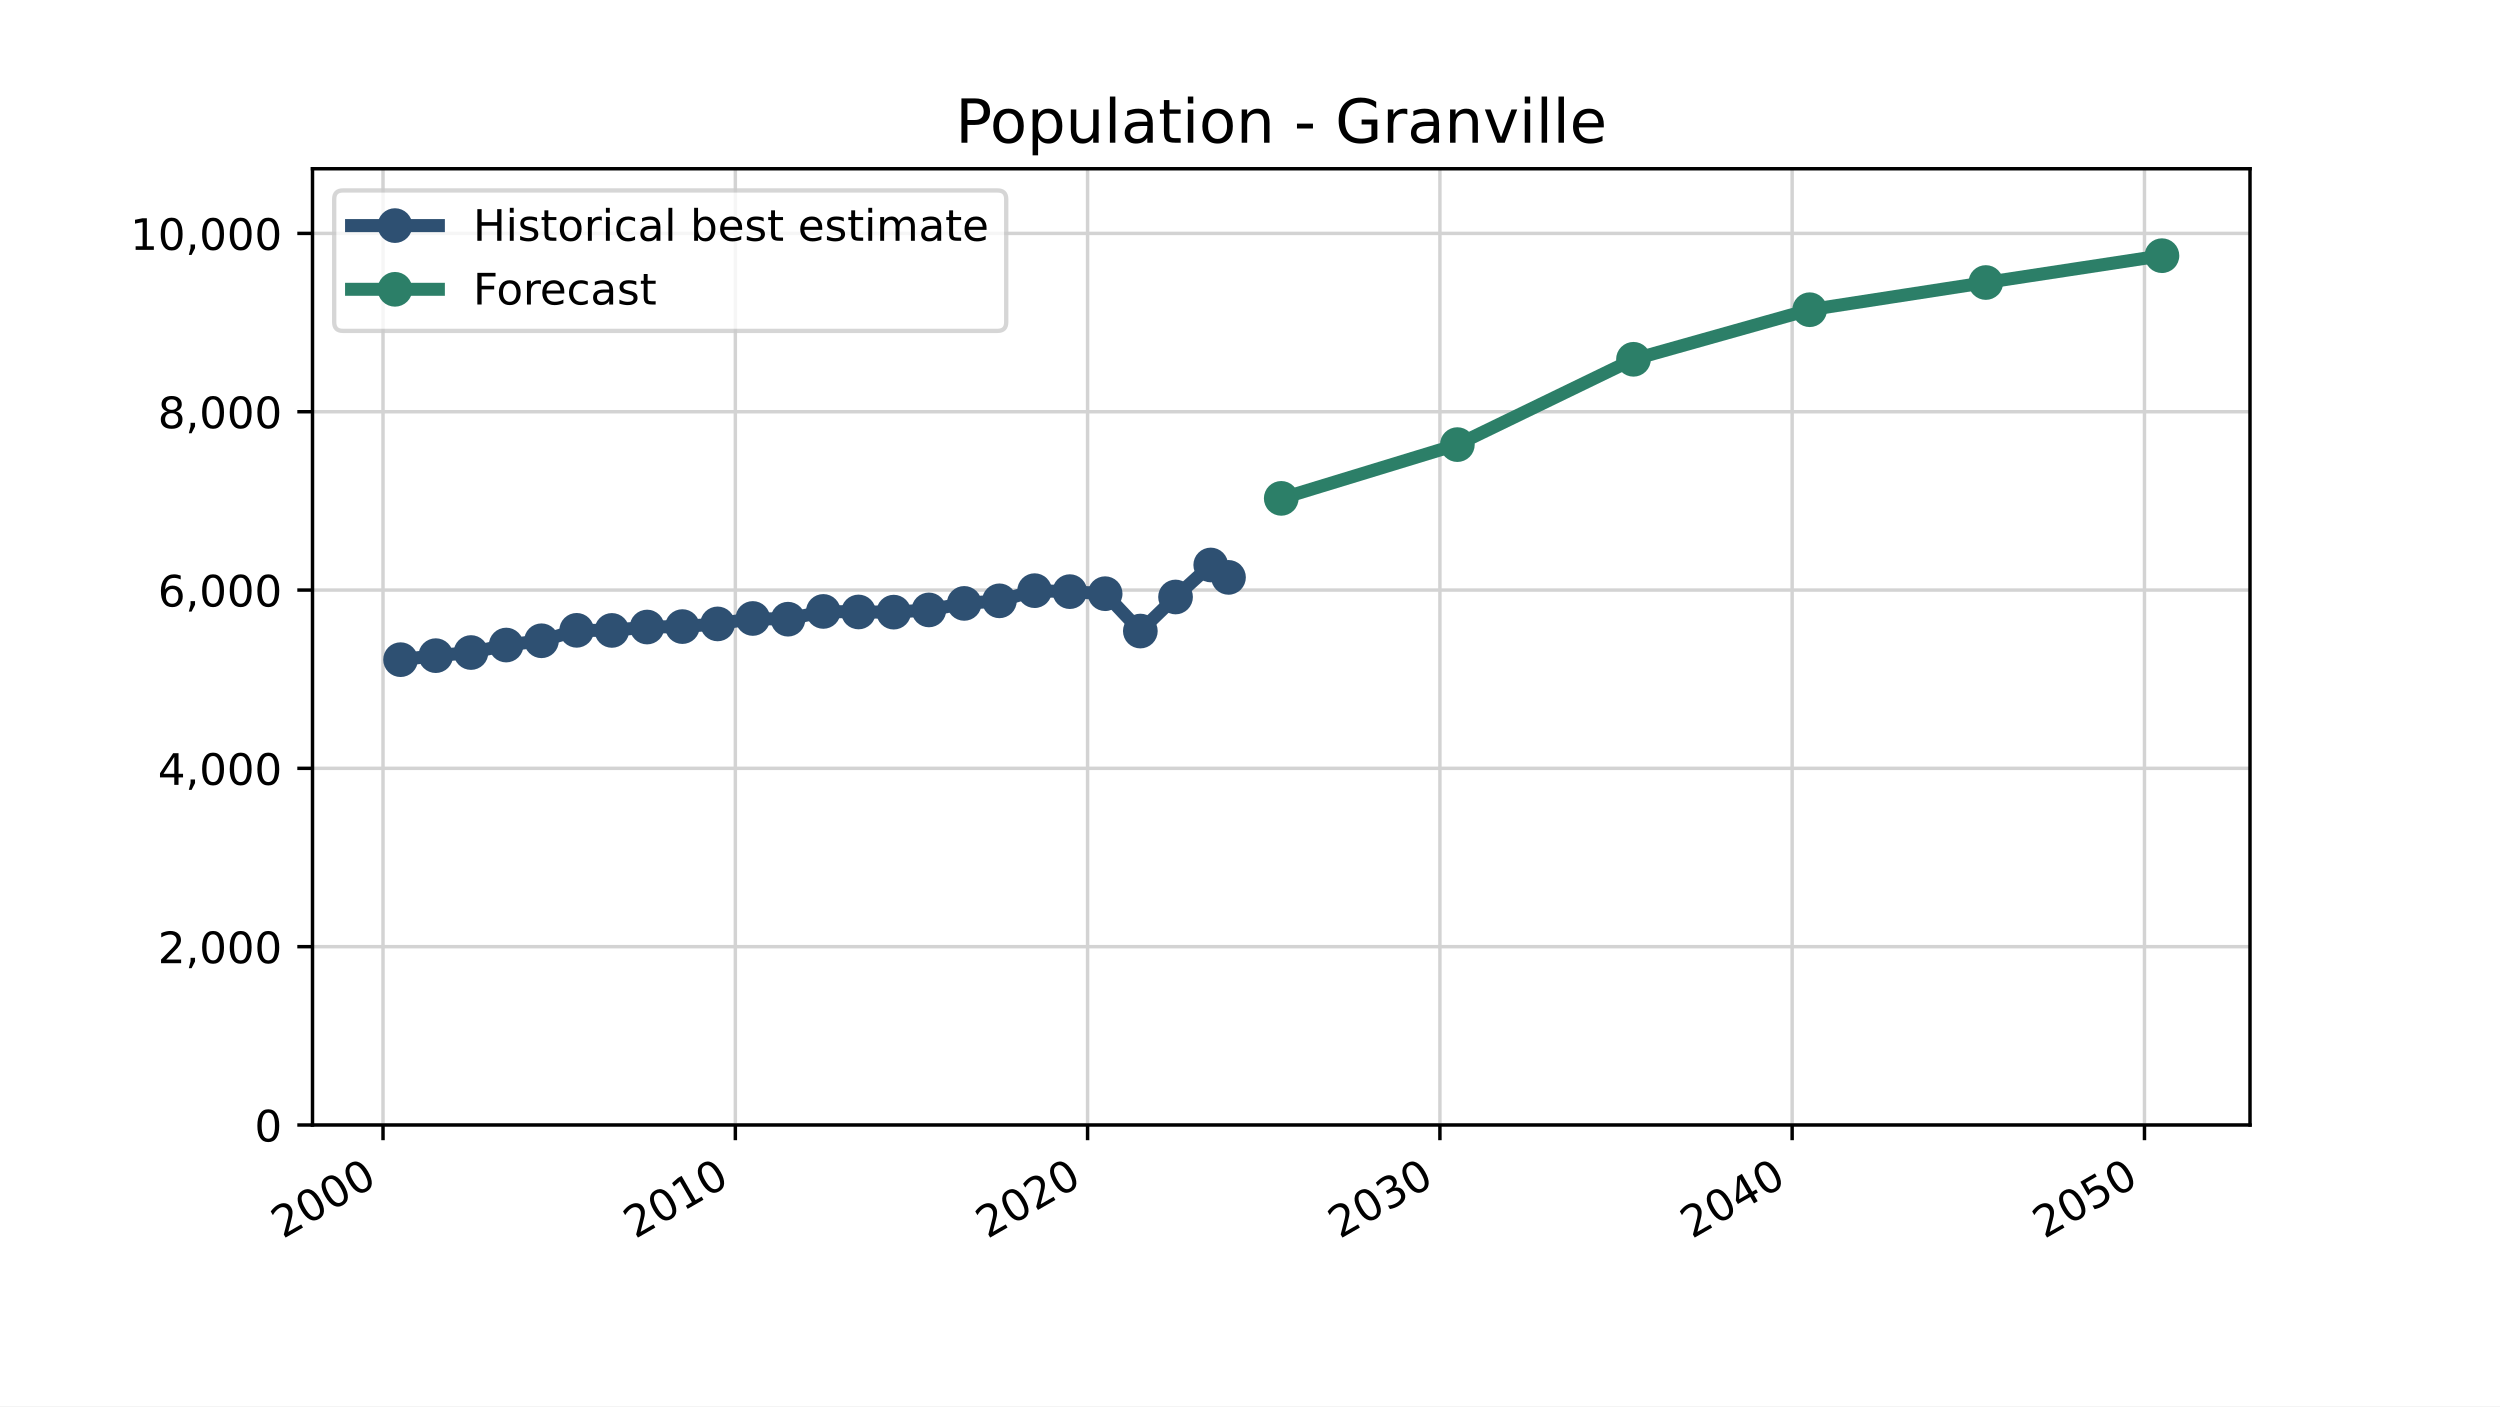
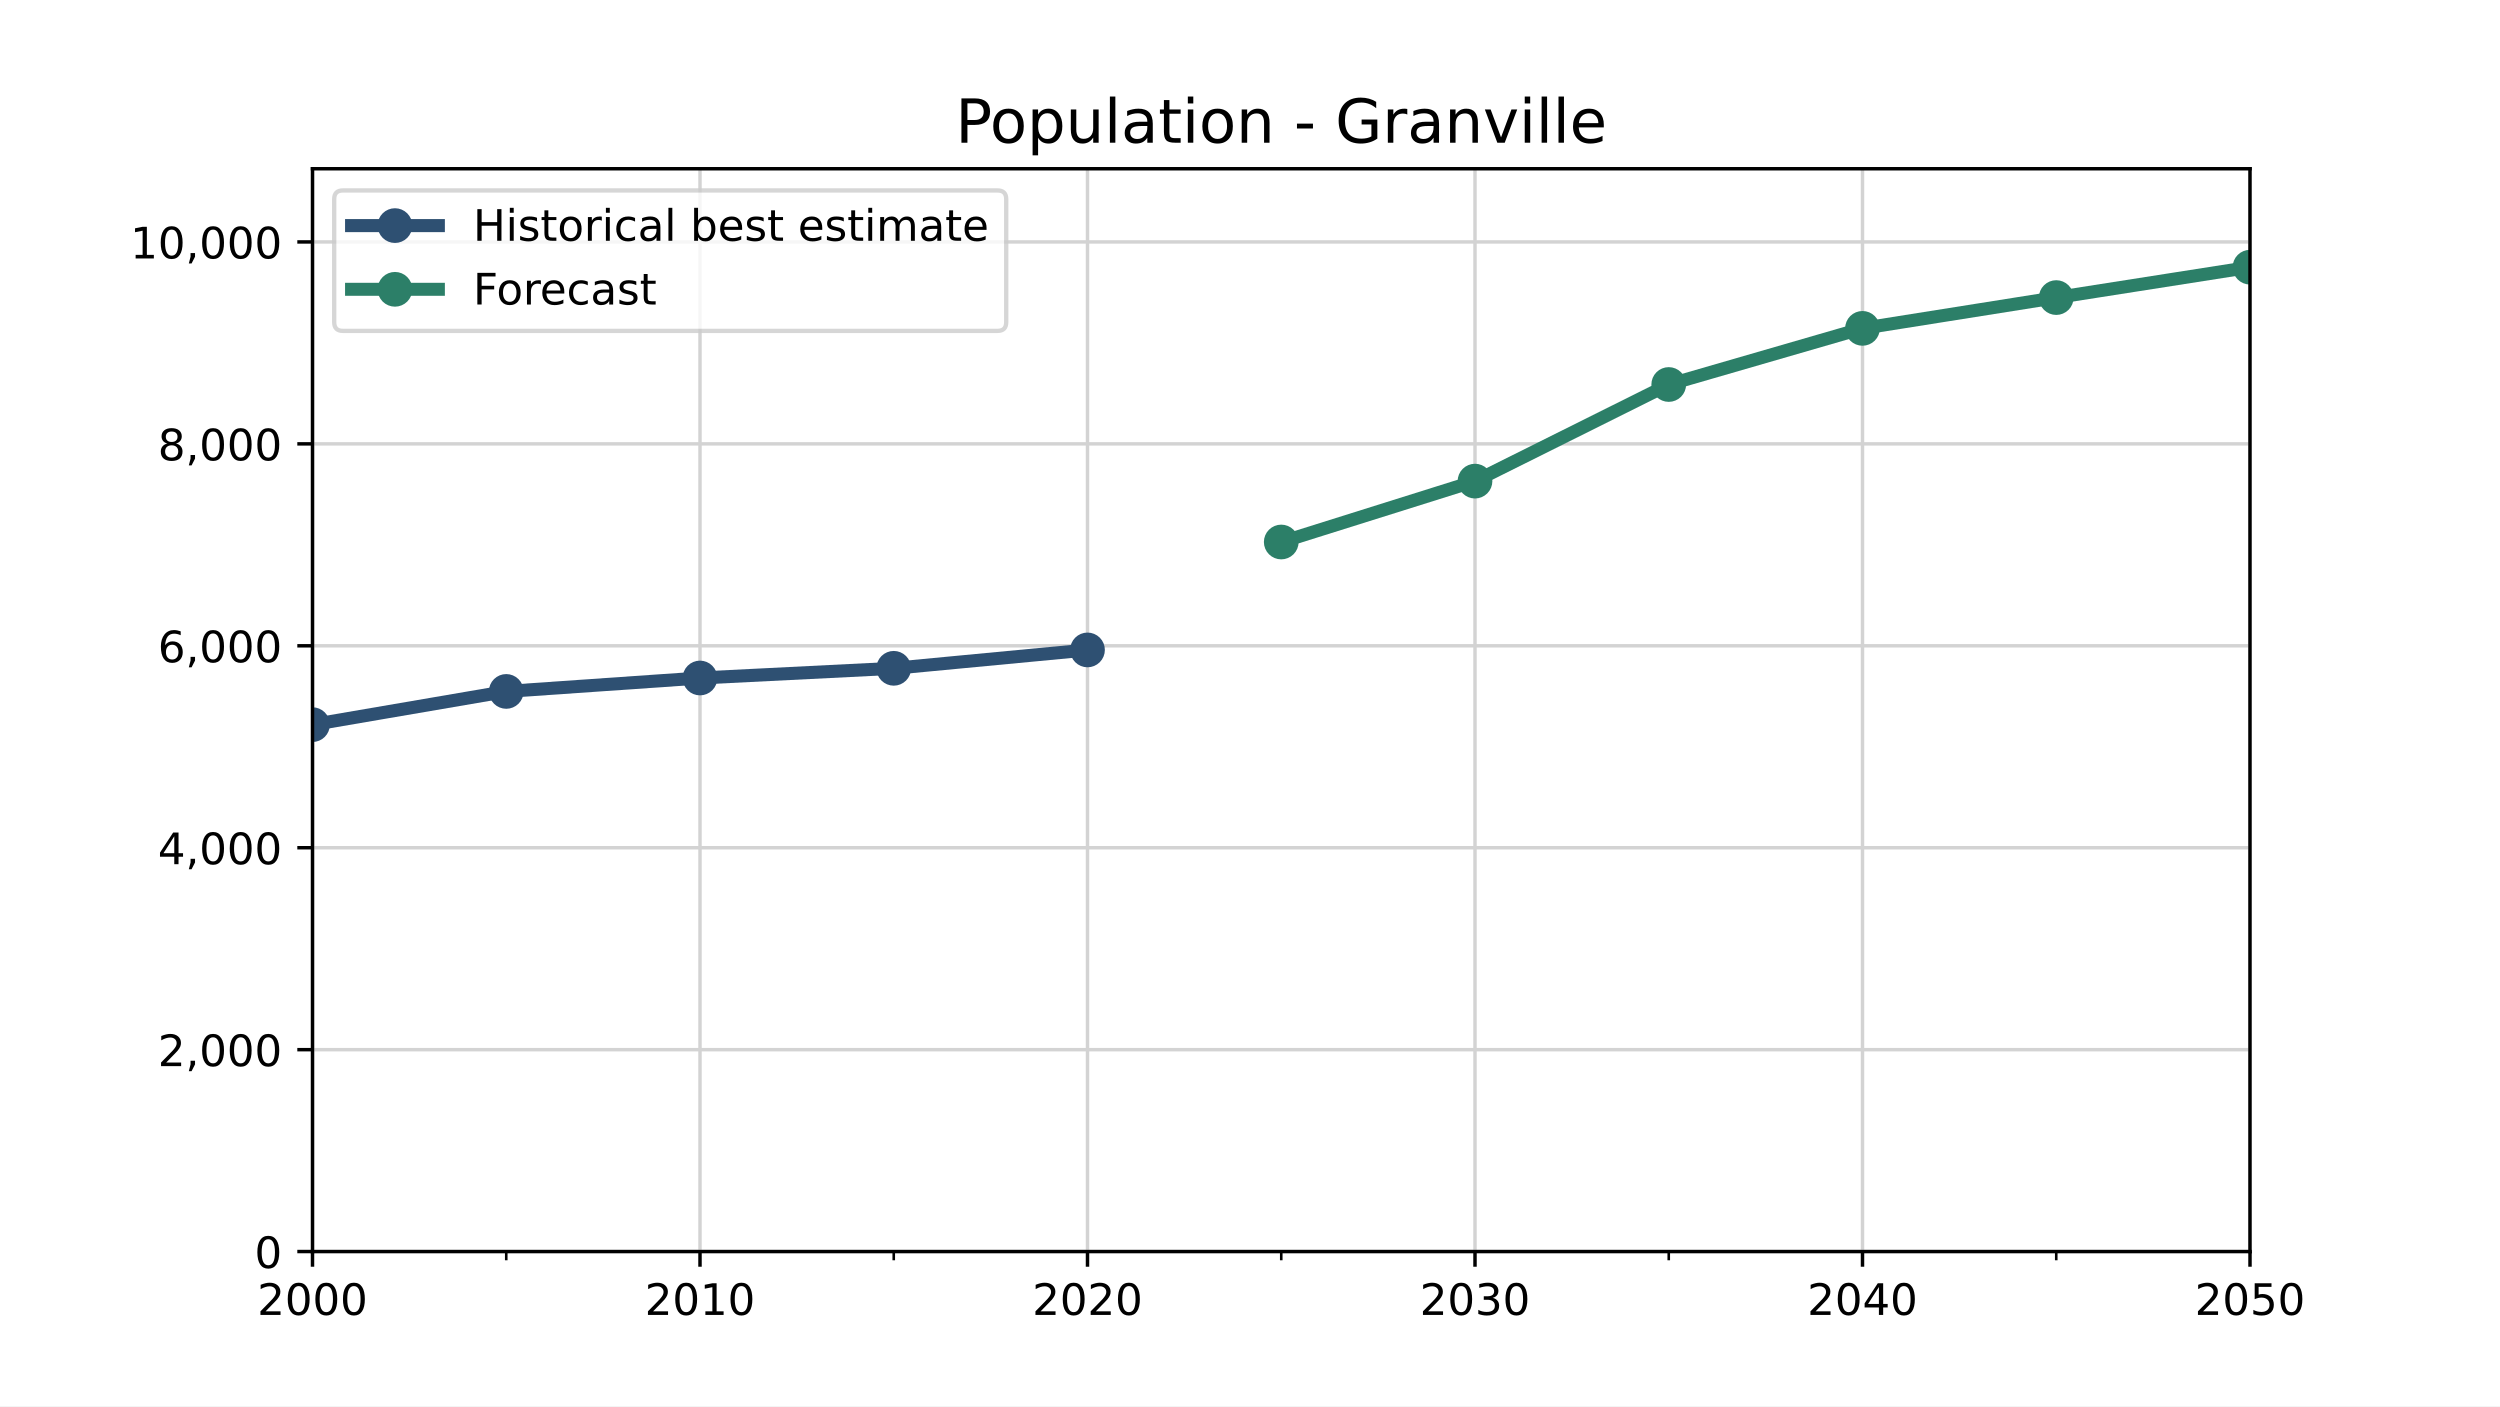
<svg xmlns="http://www.w3.org/2000/svg" xmlns:xlink="http://www.w3.org/1999/xlink" width="576pt" height="324pt" viewBox="0 0 576 324" version="1.1">
  <defs>
    <style type="text/css">*{stroke-linejoin: round; stroke-linecap: butt}</style>
  </defs>
  <g id="figure_1">
    <g id="patch_1">
      <path d="M 0 324  L 576 324  L 576 0  L 0 0  z " style="fill: #ffffff" />
    </g>
    <g id="axes_1">
      <g id="patch_2">
-         <path d="M 72 259.2  L 518.4 259.2  L 518.4 38.88  L 72 38.88  z " style="fill: #ffffff" />
+         <path d="M 72 288.36  L 518.4 288.36  L 518.4 38.88  L 72 38.88  z " style="fill: #ffffff" />
      </g>
      <g id="matplotlib.axis_1">
        <g id="xtick_1">
          <g id="line2d_1">
-             <path d="M 88.247 259.2  L 88.247 38.88  " clip-path="url(#p64f7eb53d8)" style="fill: none; stroke: #d3d3d3; stroke-width: 0.8; stroke-linecap: square" />
+             <path d="M 72 288.36  L 72 38.88  " clip-path="url(#pf82c422a65)" style="fill: none; stroke: #d3d3d3; stroke-width: 0.8; stroke-linecap: square" />
          </g>
          <g id="line2d_2">
            <defs>
-               <path id="ma76e9b1de7" d="M 0 0  L 0 3.5  " style="stroke: #000000; stroke-width: 0.8" />
+               <path id="m4eadf6f0cf" d="M 0 0  L 0 3.5  " style="stroke: #000000; stroke-width: 0.8" />
            </defs>
            <g>
-               <use xlink:href="#ma76e9b1de7" x="88.247" y="259.2" style="stroke: #000000; stroke-width: 0.8" />
+               <use xlink:href="#m4eadf6f0cf" x="72" y="288.36" style="stroke: #000000; stroke-width: 0.8" />
            </g>
          </g>
          <g id="text_1">
-             <g transform="translate(65.16631 285.5054) rotate(-30) scale(0.1 -0.1)">
+             <g transform="translate(59.275 302.9584) scale(0.1 -0.1)">
              <defs>
                <path id="DejaVuSans-32" d="M 1228 531  L 3431 531  L 3431 0  L 469 0  L 469 531  Q 828 903 1448 1529  Q 2069 2156 2228 2338  Q 2531 2678 2651 2914  Q 2772 3150 2772 3378  Q 2772 3750 2511 3984  Q 2250 4219 1831 4219  Q 1534 4219 1204 4116  Q 875 4013 500 3803  L 500 4441  Q 881 4594 1212 4672  Q 1544 4750 1819 4750  Q 2544 4750 2975 4387  Q 3406 4025 3406 3419  Q 3406 3131 3298 2873  Q 3191 2616 2906 2266  Q 2828 2175 2409 1742  Q 1991 1309 1228 531  z " transform="scale(0.015625)" />
                <path id="DejaVuSans-30" d="M 2034 4250  Q 1547 4250 1301 3770  Q 1056 3291 1056 2328  Q 1056 1369 1301 889  Q 1547 409 2034 409  Q 2525 409 2770 889  Q 3016 1369 3016 2328  Q 3016 3291 2770 3770  Q 2525 4250 2034 4250  z M 2034 4750  Q 2819 4750 3233 4129  Q 3647 3509 3647 2328  Q 3647 1150 3233 529  Q 2819 -91 2034 -91  Q 1250 -91 836 529  Q 422 1150 422 2328  Q 422 3509 836 4129  Q 1250 4750 2034 4750  z " transform="scale(0.015625)" />
              </defs>
              <use xlink:href="#DejaVuSans-32" />
              <use xlink:href="#DejaVuSans-30" x="63.623" />
              <use xlink:href="#DejaVuSans-30" x="127.246" />
              <use xlink:href="#DejaVuSans-30" x="190.869" />
            </g>
          </g>
        </g>
        <g id="xtick_2">
          <g id="line2d_3">
-             <path d="M 169.423 259.2  L 169.423 38.88  " clip-path="url(#p64f7eb53d8)" style="fill: none; stroke: #d3d3d3; stroke-width: 0.8; stroke-linecap: square" />
+             <path d="M 161.28 288.36  L 161.28 38.88  " clip-path="url(#pf82c422a65)" style="fill: none; stroke: #d3d3d3; stroke-width: 0.8; stroke-linecap: square" />
          </g>
          <g id="line2d_4">
            <g>
-               <use xlink:href="#ma76e9b1de7" x="169.423" y="259.2" style="stroke: #000000; stroke-width: 0.8" />
+               <use xlink:href="#m4eadf6f0cf" x="161.28" y="288.36" style="stroke: #000000; stroke-width: 0.8" />
            </g>
          </g>
          <g id="text_2">
-             <g transform="translate(146.3433 285.5054) rotate(-30) scale(0.1 -0.1)">
+             <g transform="translate(148.555 302.9584) scale(0.1 -0.1)">
              <defs>
                <path id="DejaVuSans-31" d="M 794 531  L 1825 531  L 1825 4091  L 703 3866  L 703 4441  L 1819 4666  L 2450 4666  L 2450 531  L 3481 531  L 3481 0  L 794 0  L 794 531  z " transform="scale(0.015625)" />
              </defs>
              <use xlink:href="#DejaVuSans-32" />
              <use xlink:href="#DejaVuSans-30" x="63.623" />
              <use xlink:href="#DejaVuSans-31" x="127.246" />
              <use xlink:href="#DejaVuSans-30" x="190.869" />
            </g>
          </g>
        </g>
        <g id="xtick_3">
          <g id="line2d_5">
-             <path d="M 250.578 259.2  L 250.578 38.88  " clip-path="url(#p64f7eb53d8)" style="fill: none; stroke: #d3d3d3; stroke-width: 0.8; stroke-linecap: square" />
+             <path d="M 250.56 288.36  L 250.56 38.88  " clip-path="url(#pf82c422a65)" style="fill: none; stroke: #d3d3d3; stroke-width: 0.8; stroke-linecap: square" />
          </g>
          <g id="line2d_6">
            <g>
-               <use xlink:href="#ma76e9b1de7" x="250.578" y="259.2" style="stroke: #000000; stroke-width: 0.8" />
+               <use xlink:href="#m4eadf6f0cf" x="250.56" y="288.36" style="stroke: #000000; stroke-width: 0.8" />
            </g>
          </g>
          <g id="text_3">
-             <g transform="translate(227.498 285.5054) rotate(-30) scale(0.1 -0.1)">
+             <g transform="translate(237.835 302.9584) scale(0.1 -0.1)">
              <use xlink:href="#DejaVuSans-32" />
              <use xlink:href="#DejaVuSans-30" x="63.623" />
              <use xlink:href="#DejaVuSans-32" x="127.246" />
              <use xlink:href="#DejaVuSans-30" x="190.869" />
            </g>
          </g>
        </g>
        <g id="xtick_4">
          <g id="line2d_7">
-             <path d="M 331.755 259.2  L 331.755 38.88  " clip-path="url(#p64f7eb53d8)" style="fill: none; stroke: #d3d3d3; stroke-width: 0.8; stroke-linecap: square" />
+             <path d="M 339.84 288.36  L 339.84 38.88  " clip-path="url(#pf82c422a65)" style="fill: none; stroke: #d3d3d3; stroke-width: 0.8; stroke-linecap: square" />
          </g>
          <g id="line2d_8">
            <g>
-               <use xlink:href="#ma76e9b1de7" x="331.755" y="259.2" style="stroke: #000000; stroke-width: 0.8" />
+               <use xlink:href="#m4eadf6f0cf" x="339.84" y="288.36" style="stroke: #000000; stroke-width: 0.8" />
            </g>
          </g>
          <g id="text_4">
-             <g transform="translate(308.675 285.5054) rotate(-30) scale(0.1 -0.1)">
+             <g transform="translate(327.115 302.9584) scale(0.1 -0.1)">
              <defs>
                <path id="DejaVuSans-33" d="M 2597 2516  Q 3050 2419 3304 2112  Q 3559 1806 3559 1356  Q 3559 666 3084 287  Q 2609 -91 1734 -91  Q 1441 -91 1130 -33  Q 819 25 488 141  L 488 750  Q 750 597 1062 519  Q 1375 441 1716 441  Q 2309 441 2620 675  Q 2931 909 2931 1356  Q 2931 1769 2642 2001  Q 2353 2234 1838 2234  L 1294 2234  L 1294 2753  L 1863 2753  Q 2328 2753 2575 2939  Q 2822 3125 2822 3475  Q 2822 3834 2567 4026  Q 2313 4219 1838 4219  Q 1578 4219 1281 4162  Q 984 4106 628 3988  L 628 4550  Q 988 4650 1302 4700  Q 1616 4750 1894 4750  Q 2613 4750 3031 4423  Q 3450 4097 3450 3541  Q 3450 3153 3228 2886  Q 3006 2619 2597 2516  z " transform="scale(0.015625)" />
              </defs>
              <use xlink:href="#DejaVuSans-32" />
              <use xlink:href="#DejaVuSans-30" x="63.623" />
              <use xlink:href="#DejaVuSans-33" x="127.246" />
              <use xlink:href="#DejaVuSans-30" x="190.869" />
            </g>
          </g>
        </g>
        <g id="xtick_5">
          <g id="line2d_9">
-             <path d="M 412.91 259.2  L 412.91 38.88  " clip-path="url(#p64f7eb53d8)" style="fill: none; stroke: #d3d3d3; stroke-width: 0.8; stroke-linecap: square" />
+             <path d="M 429.12 288.36  L 429.12 38.88  " clip-path="url(#pf82c422a65)" style="fill: none; stroke: #d3d3d3; stroke-width: 0.8; stroke-linecap: square" />
          </g>
          <g id="line2d_10">
            <g>
-               <use xlink:href="#ma76e9b1de7" x="412.91" y="259.2" style="stroke: #000000; stroke-width: 0.8" />
+               <use xlink:href="#m4eadf6f0cf" x="429.12" y="288.36" style="stroke: #000000; stroke-width: 0.8" />
            </g>
          </g>
          <g id="text_5">
-             <g transform="translate(389.8297 285.5054) rotate(-30) scale(0.1 -0.1)">
+             <g transform="translate(416.395 302.9584) scale(0.1 -0.1)">
              <defs>
                <path id="DejaVuSans-34" d="M 2419 4116  L 825 1625  L 2419 1625  L 2419 4116  z M 2253 4666  L 3047 4666  L 3047 1625  L 3713 1625  L 3713 1100  L 3047 1100  L 3047 0  L 2419 0  L 2419 1100  L 313 1100  L 313 1709  L 2253 4666  z " transform="scale(0.015625)" />
              </defs>
              <use xlink:href="#DejaVuSans-32" />
              <use xlink:href="#DejaVuSans-30" x="63.623" />
              <use xlink:href="#DejaVuSans-34" x="127.246" />
              <use xlink:href="#DejaVuSans-30" x="190.869" />
            </g>
          </g>
        </g>
        <g id="xtick_6">
          <g id="line2d_11">
-             <path d="M 494.087 259.2  L 494.087 38.88  " clip-path="url(#p64f7eb53d8)" style="fill: none; stroke: #d3d3d3; stroke-width: 0.8; stroke-linecap: square" />
+             <path d="M 518.4 288.36  L 518.4 38.88  " clip-path="url(#pf82c422a65)" style="fill: none; stroke: #d3d3d3; stroke-width: 0.8; stroke-linecap: square" />
          </g>
          <g id="line2d_12">
            <g>
-               <use xlink:href="#ma76e9b1de7" x="494.087" y="259.2" style="stroke: #000000; stroke-width: 0.8" />
+               <use xlink:href="#m4eadf6f0cf" x="518.4" y="288.36" style="stroke: #000000; stroke-width: 0.8" />
            </g>
          </g>
          <g id="text_6">
-             <g transform="translate(471.0067 285.5054) rotate(-30) scale(0.1 -0.1)">
+             <g transform="translate(505.675 302.9584) scale(0.1 -0.1)">
              <defs>
                <path id="DejaVuSans-35" d="M 691 4666  L 3169 4666  L 3169 4134  L 1269 4134  L 1269 2991  Q 1406 3038 1543 3061  Q 1681 3084 1819 3084  Q 2600 3084 3056 2656  Q 3513 2228 3513 1497  Q 3513 744 3044 326  Q 2575 -91 1722 -91  Q 1428 -91 1123 -41  Q 819 9 494 109  L 494 744  Q 775 591 1075 516  Q 1375 441 1709 441  Q 2250 441 2565 725  Q 2881 1009 2881 1497  Q 2881 1984 2565 2268  Q 2250 2553 1709 2553  Q 1456 2553 1204 2497  Q 953 2441 691 2322  L 691 4666  z " transform="scale(0.015625)" />
              </defs>
              <use xlink:href="#DejaVuSans-32" />
              <use xlink:href="#DejaVuSans-30" x="63.623" />
              <use xlink:href="#DejaVuSans-35" x="127.246" />
              <use xlink:href="#DejaVuSans-30" x="190.869" />
+             </g>
+           </g>
+         </g>
+         <g id="xtick_7">
+           <g id="line2d_13">
+             <defs>
+               <path id="m6b0f572d93" d="M 0 0  L 0 2  " style="stroke: #000000; stroke-width: 0.6" />
+             </defs>
+             <g>
+               <use xlink:href="#m6b0f572d93" x="116.64" y="288.36" style="stroke: #000000; stroke-width: 0.6" />
+             </g>
+           </g>
+         </g>
+         <g id="xtick_8">
+           <g id="line2d_14">
+             <g>
+               <use xlink:href="#m6b0f572d93" x="205.92" y="288.36" style="stroke: #000000; stroke-width: 0.6" />
+             </g>
+           </g>
+         </g>
+         <g id="xtick_9">
+           <g id="line2d_15">
+             <g>
+               <use xlink:href="#m6b0f572d93" x="295.2" y="288.36" style="stroke: #000000; stroke-width: 0.6" />
+             </g>
+           </g>
+         </g>
+         <g id="xtick_10">
+           <g id="line2d_16">
+             <g>
+               <use xlink:href="#m6b0f572d93" x="384.48" y="288.36" style="stroke: #000000; stroke-width: 0.6" />
+             </g>
+           </g>
+         </g>
+         <g id="xtick_11">
+           <g id="line2d_17">
+             <g>
+               <use xlink:href="#m6b0f572d93" x="473.76" y="288.36" style="stroke: #000000; stroke-width: 0.6" />
            </g>
          </g>
        </g>
      </g>
      <g id="matplotlib.axis_2">
        <g id="ytick_1">
-           <g id="line2d_13">
-             <path d="M 72 259.2  L 518.4 259.2  " clip-path="url(#p64f7eb53d8)" style="fill: none; stroke: #d3d3d3; stroke-width: 0.8; stroke-linecap: square" />
-           </g>
-           <g id="line2d_14">
+           <g id="line2d_18">
+             <path d="M 72 288.36  L 518.4 288.36  " clip-path="url(#pf82c422a65)" style="fill: none; stroke: #d3d3d3; stroke-width: 0.8; stroke-linecap: square" />
+           </g>
+           <g id="line2d_19">
            <defs>
-               <path id="meec5267835" d="M 0 0  L -3.5 0  " style="stroke: #000000; stroke-width: 0.8" />
+               <path id="m161244edfc" d="M 0 0  L -3.5 0  " style="stroke: #000000; stroke-width: 0.8" />
            </defs>
            <g>
-               <use xlink:href="#meec5267835" x="72" y="259.2" style="stroke: #000000; stroke-width: 0.8" />
+               <use xlink:href="#m161244edfc" x="72" y="288.36" style="stroke: #000000; stroke-width: 0.8" />
            </g>
          </g>
          <g id="text_7">
-             <g transform="translate(58.6375 262.9992) scale(0.1 -0.1)">
+             <g transform="translate(58.6375 292.1592) scale(0.1 -0.1)">
              <use xlink:href="#DejaVuSans-30" />
            </g>
          </g>
        </g>
        <g id="ytick_2">
-           <g id="line2d_15">
-             <path d="M 72 218.115  L 518.4 218.115  " clip-path="url(#p64f7eb53d8)" style="fill: none; stroke: #d3d3d3; stroke-width: 0.8; stroke-linecap: square" />
-           </g>
-           <g id="line2d_16">
-             <g>
-               <use xlink:href="#meec5267835" x="72" y="218.115" style="stroke: #000000; stroke-width: 0.8" />
+           <g id="line2d_20">
+             <path d="M 72 241.837  L 518.4 241.837  " clip-path="url(#pf82c422a65)" style="fill: none; stroke: #d3d3d3; stroke-width: 0.8; stroke-linecap: square" />
+           </g>
+           <g id="line2d_21">
+             <g>
+               <use xlink:href="#m161244edfc" x="72" y="241.837" style="stroke: #000000; stroke-width: 0.8" />
            </g>
          </g>
          <g id="text_8">
-             <g transform="translate(36.37188 221.9139) scale(0.1 -0.1)">
+             <g transform="translate(36.37188 245.6361) scale(0.1 -0.1)">
              <defs>
                <path id="DejaVuSans-2c" d="M 750 794  L 1409 794  L 1409 256  L 897 -744  L 494 -744  L 750 256  L 750 794  z " transform="scale(0.015625)" />
              </defs>
              <use xlink:href="#DejaVuSans-32" />
              <use xlink:href="#DejaVuSans-2c" x="63.623" />
              <use xlink:href="#DejaVuSans-30" x="95.41" />
              <use xlink:href="#DejaVuSans-30" x="159.033" />
              <use xlink:href="#DejaVuSans-30" x="222.656" />
            </g>
          </g>
        </g>
        <g id="ytick_3">
-           <g id="line2d_17">
-             <path d="M 72 177.029  L 518.4 177.029  " clip-path="url(#p64f7eb53d8)" style="fill: none; stroke: #d3d3d3; stroke-width: 0.8; stroke-linecap: square" />
-           </g>
-           <g id="line2d_18">
-             <g>
-               <use xlink:href="#meec5267835" x="72" y="177.029" style="stroke: #000000; stroke-width: 0.8" />
+           <g id="line2d_22">
+             <path d="M 72 195.314  L 518.4 195.314  " clip-path="url(#pf82c422a65)" style="fill: none; stroke: #d3d3d3; stroke-width: 0.8; stroke-linecap: square" />
+           </g>
+           <g id="line2d_23">
+             <g>
+               <use xlink:href="#m161244edfc" x="72" y="195.314" style="stroke: #000000; stroke-width: 0.8" />
            </g>
          </g>
          <g id="text_9">
-             <g transform="translate(36.37188 180.8286) scale(0.1 -0.1)">
+             <g transform="translate(36.37188 199.1131) scale(0.1 -0.1)">
              <use xlink:href="#DejaVuSans-34" />
              <use xlink:href="#DejaVuSans-2c" x="63.623" />
              <use xlink:href="#DejaVuSans-30" x="95.41" />
              <use xlink:href="#DejaVuSans-30" x="159.033" />
              <use xlink:href="#DejaVuSans-30" x="222.656" />
            </g>
          </g>
        </g>
        <g id="ytick_4">
-           <g id="line2d_19">
-             <path d="M 72 135.944  L 518.4 135.944  " clip-path="url(#p64f7eb53d8)" style="fill: none; stroke: #d3d3d3; stroke-width: 0.8; stroke-linecap: square" />
-           </g>
-           <g id="line2d_20">
-             <g>
-               <use xlink:href="#meec5267835" x="72" y="135.944" style="stroke: #000000; stroke-width: 0.8" />
+           <g id="line2d_24">
+             <path d="M 72 148.791  L 518.4 148.791  " clip-path="url(#pf82c422a65)" style="fill: none; stroke: #d3d3d3; stroke-width: 0.8; stroke-linecap: square" />
+           </g>
+           <g id="line2d_25">
+             <g>
+               <use xlink:href="#m161244edfc" x="72" y="148.791" style="stroke: #000000; stroke-width: 0.8" />
            </g>
          </g>
          <g id="text_10">
-             <g transform="translate(36.37188 139.7433) scale(0.1 -0.1)">
+             <g transform="translate(36.37188 152.59) scale(0.1 -0.1)">
              <defs>
                <path id="DejaVuSans-36" d="M 2113 2584  Q 1688 2584 1439 2293  Q 1191 2003 1191 1497  Q 1191 994 1439 701  Q 1688 409 2113 409  Q 2538 409 2786 701  Q 3034 994 3034 1497  Q 3034 2003 2786 2293  Q 2538 2584 2113 2584  z M 3366 4563  L 3366 3988  Q 3128 4100 2886 4159  Q 2644 4219 2406 4219  Q 1781 4219 1451 3797  Q 1122 3375 1075 2522  Q 1259 2794 1537 2939  Q 1816 3084 2150 3084  Q 2853 3084 3261 2657  Q 3669 2231 3669 1497  Q 3669 778 3244 343  Q 2819 -91 2113 -91  Q 1303 -91 875 529  Q 447 1150 447 2328  Q 447 3434 972 4092  Q 1497 4750 2381 4750  Q 2619 4750 2861 4703  Q 3103 4656 3366 4563  z " transform="scale(0.015625)" />
              </defs>
              <use xlink:href="#DejaVuSans-36" />
              <use xlink:href="#DejaVuSans-2c" x="63.623" />
              <use xlink:href="#DejaVuSans-30" x="95.41" />
              <use xlink:href="#DejaVuSans-30" x="159.033" />
              <use xlink:href="#DejaVuSans-30" x="222.656" />
            </g>
          </g>
        </g>
        <g id="ytick_5">
-           <g id="line2d_21">
-             <path d="M 72 94.859  L 518.4 94.859  " clip-path="url(#p64f7eb53d8)" style="fill: none; stroke: #d3d3d3; stroke-width: 0.8; stroke-linecap: square" />
-           </g>
-           <g id="line2d_22">
-             <g>
-               <use xlink:href="#meec5267835" x="72" y="94.859" style="stroke: #000000; stroke-width: 0.8" />
+           <g id="line2d_26">
+             <path d="M 72 102.268  L 518.4 102.268  " clip-path="url(#pf82c422a65)" style="fill: none; stroke: #d3d3d3; stroke-width: 0.8; stroke-linecap: square" />
+           </g>
+           <g id="line2d_27">
+             <g>
+               <use xlink:href="#m161244edfc" x="72" y="102.268" style="stroke: #000000; stroke-width: 0.8" />
            </g>
          </g>
          <g id="text_11">
-             <g transform="translate(36.37188 98.65796) scale(0.1 -0.1)">
+             <g transform="translate(36.37188 106.0669) scale(0.1 -0.1)">
              <defs>
                <path id="DejaVuSans-38" d="M 2034 2216  Q 1584 2216 1326 1975  Q 1069 1734 1069 1313  Q 1069 891 1326 650  Q 1584 409 2034 409  Q 2484 409 2743 651  Q 3003 894 3003 1313  Q 3003 1734 2745 1975  Q 2488 2216 2034 2216  z M 1403 2484  Q 997 2584 770 2862  Q 544 3141 544 3541  Q 544 4100 942 4425  Q 1341 4750 2034 4750  Q 2731 4750 3128 4425  Q 3525 4100 3525 3541  Q 3525 3141 3298 2862  Q 3072 2584 2669 2484  Q 3125 2378 3379 2068  Q 3634 1759 3634 1313  Q 3634 634 3220 271  Q 2806 -91 2034 -91  Q 1263 -91 848 271  Q 434 634 434 1313  Q 434 1759 690 2068  Q 947 2378 1403 2484  z M 1172 3481  Q 1172 3119 1398 2916  Q 1625 2713 2034 2713  Q 2441 2713 2670 2916  Q 2900 3119 2900 3481  Q 2900 3844 2670 4047  Q 2441 4250 2034 4250  Q 1625 4250 1398 4047  Q 1172 3844 1172 3481  z " transform="scale(0.015625)" />
              </defs>
              <use xlink:href="#DejaVuSans-38" />
              <use xlink:href="#DejaVuSans-2c" x="63.623" />
              <use xlink:href="#DejaVuSans-30" x="95.41" />
              <use xlink:href="#DejaVuSans-30" x="159.033" />
              <use xlink:href="#DejaVuSans-30" x="222.656" />
            </g>
          </g>
        </g>
        <g id="ytick_6">
-           <g id="line2d_23">
-             <path d="M 72 53.773  L 518.4 53.773  " clip-path="url(#p64f7eb53d8)" style="fill: none; stroke: #d3d3d3; stroke-width: 0.8; stroke-linecap: square" />
-           </g>
-           <g id="line2d_24">
-             <g>
-               <use xlink:href="#meec5267835" x="72" y="53.773" style="stroke: #000000; stroke-width: 0.8" />
+           <g id="line2d_28">
+             <path d="M 72 55.745  L 518.4 55.745  " clip-path="url(#pf82c422a65)" style="fill: none; stroke: #d3d3d3; stroke-width: 0.8; stroke-linecap: square" />
+           </g>
+           <g id="line2d_29">
+             <g>
+               <use xlink:href="#m161244edfc" x="72" y="55.745" style="stroke: #000000; stroke-width: 0.8" />
            </g>
          </g>
          <g id="text_12">
-             <g transform="translate(30.00937 57.57265) scale(0.1 -0.1)">
+             <g transform="translate(30.00937 59.54383) scale(0.1 -0.1)">
              <use xlink:href="#DejaVuSans-31" />
              <use xlink:href="#DejaVuSans-30" x="63.623" />
              <use xlink:href="#DejaVuSans-2c" x="127.246" />
              <use xlink:href="#DejaVuSans-30" x="159.033" />
              <use xlink:href="#DejaVuSans-30" x="222.656" />
              <use xlink:href="#DejaVuSans-30" x="286.279" />
            </g>
          </g>
        </g>
      </g>
-       <g id="line2d_25">
-         <path d="M 92.291 151.988  L 100.402 151.063  L 108.513 150.344  L 116.624 148.619  L 124.757 147.633  L 132.868 145.229  L 140.979 145.25  L 149.09 144.469  L 157.224 144.367  L 165.335 143.75  L 173.446 142.497  L 181.557 142.662  L 189.69 140.874  L 197.801 140.998  L 205.912 141.039  L 214.023 140.525  L 222.156 139.025  L 230.267 138.43  L 238.378 136.088  L 246.489 136.314  L 254.623 136.786  L 262.734 145.394  L 270.845 137.546  L 278.956 130.172  L 283.045 133.027  " clip-path="url(#p64f7eb53d8)" style="fill: none; stroke: #2e5072; stroke-width: 3; stroke-linecap: square" />
+       <g id="line2d_30">
+         <path d="M 72 166.958  L 116.64 159.305  L 161.28 156.211  L 205.92 153.978  L 250.56 149.744  " clip-path="url(#pf82c422a65)" style="fill: none; stroke: #2e5072; stroke-width: 3; stroke-linecap: square" />
        <defs>
-           <path id="mcc2bc5e542" d="M 0 3.5  C 0.928 3.5 1.819 3.131 2.475 2.475  C 3.131 1.819 3.5 0.928 3.5 0  C 3.5 -0.928 3.131 -1.819 2.475 -2.475  C 1.819 -3.131 0.928 -3.5 0 -3.5  C -0.928 -3.5 -1.819 -3.131 -2.475 -2.475  C -3.131 -1.819 -3.5 -0.928 -3.5 0  C -3.5 0.928 -3.131 1.819 -2.475 2.475  C -1.819 3.131 -0.928 3.5 0 3.5  z " style="stroke: #2e5072" />
+           <path id="m9fb455aae1" d="M 0 3.5  C 0.928 3.5 1.819 3.131 2.475 2.475  C 3.131 1.819 3.5 0.928 3.5 0  C 3.5 -0.928 3.131 -1.819 2.475 -2.475  C 1.819 -3.131 0.928 -3.5 0 -3.5  C -0.928 -3.5 -1.819 -3.131 -2.475 -2.475  C -3.131 -1.819 -3.5 -0.928 -3.5 0  C -3.5 0.928 -3.131 1.819 -2.475 2.475  C -1.819 3.131 -0.928 3.5 0 3.5  z " style="stroke: #2e5072" />
        </defs>
-         <g clip-path="url(#p64f7eb53d8)">
-           <use xlink:href="#mcc2bc5e542" x="92.291" y="151.988" style="fill: #2e5072; stroke: #2e5072" />
-           <use xlink:href="#mcc2bc5e542" x="100.402" y="151.063" style="fill: #2e5072; stroke: #2e5072" />
-           <use xlink:href="#mcc2bc5e542" x="108.513" y="150.344" style="fill: #2e5072; stroke: #2e5072" />
-           <use xlink:href="#mcc2bc5e542" x="116.624" y="148.619" style="fill: #2e5072; stroke: #2e5072" />
-           <use xlink:href="#mcc2bc5e542" x="124.757" y="147.633" style="fill: #2e5072; stroke: #2e5072" />
-           <use xlink:href="#mcc2bc5e542" x="132.868" y="145.229" style="fill: #2e5072; stroke: #2e5072" />
-           <use xlink:href="#mcc2bc5e542" x="140.979" y="145.25" style="fill: #2e5072; stroke: #2e5072" />
-           <use xlink:href="#mcc2bc5e542" x="149.09" y="144.469" style="fill: #2e5072; stroke: #2e5072" />
-           <use xlink:href="#mcc2bc5e542" x="157.224" y="144.367" style="fill: #2e5072; stroke: #2e5072" />
-           <use xlink:href="#mcc2bc5e542" x="165.335" y="143.75" style="fill: #2e5072; stroke: #2e5072" />
-           <use xlink:href="#mcc2bc5e542" x="173.446" y="142.497" style="fill: #2e5072; stroke: #2e5072" />
-           <use xlink:href="#mcc2bc5e542" x="181.557" y="142.662" style="fill: #2e5072; stroke: #2e5072" />
-           <use xlink:href="#mcc2bc5e542" x="189.69" y="140.874" style="fill: #2e5072; stroke: #2e5072" />
-           <use xlink:href="#mcc2bc5e542" x="197.801" y="140.998" style="fill: #2e5072; stroke: #2e5072" />
-           <use xlink:href="#mcc2bc5e542" x="205.912" y="141.039" style="fill: #2e5072; stroke: #2e5072" />
-           <use xlink:href="#mcc2bc5e542" x="214.023" y="140.525" style="fill: #2e5072; stroke: #2e5072" />
-           <use xlink:href="#mcc2bc5e542" x="222.156" y="139.025" style="fill: #2e5072; stroke: #2e5072" />
-           <use xlink:href="#mcc2bc5e542" x="230.267" y="138.43" style="fill: #2e5072; stroke: #2e5072" />
-           <use xlink:href="#mcc2bc5e542" x="238.378" y="136.088" style="fill: #2e5072; stroke: #2e5072" />
-           <use xlink:href="#mcc2bc5e542" x="246.489" y="136.314" style="fill: #2e5072; stroke: #2e5072" />
-           <use xlink:href="#mcc2bc5e542" x="254.623" y="136.786" style="fill: #2e5072; stroke: #2e5072" />
-           <use xlink:href="#mcc2bc5e542" x="262.734" y="145.394" style="fill: #2e5072; stroke: #2e5072" />
-           <use xlink:href="#mcc2bc5e542" x="270.845" y="137.546" style="fill: #2e5072; stroke: #2e5072" />
-           <use xlink:href="#mcc2bc5e542" x="278.956" y="130.172" style="fill: #2e5072; stroke: #2e5072" />
-           <use xlink:href="#mcc2bc5e542" x="283.045" y="133.027" style="fill: #2e5072; stroke: #2e5072" />
-         </g>
-       </g>
-       <g id="line2d_26">
-         <path d="M 295.2 114.826  L 335.777 102.439  L 376.355 82.78  L 416.954 71.358  L 457.532 65.092  L 498.109 58.909  " clip-path="url(#p64f7eb53d8)" style="fill: none; stroke: #2c7f68; stroke-width: 3; stroke-linecap: square" />
+         <g clip-path="url(#pf82c422a65)">
+           <use xlink:href="#m9fb455aae1" x="72" y="166.958" style="fill: #2e5072; stroke: #2e5072" />
+           <use xlink:href="#m9fb455aae1" x="116.64" y="159.305" style="fill: #2e5072; stroke: #2e5072" />
+           <use xlink:href="#m9fb455aae1" x="161.28" y="156.211" style="fill: #2e5072; stroke: #2e5072" />
+           <use xlink:href="#m9fb455aae1" x="205.92" y="153.978" style="fill: #2e5072; stroke: #2e5072" />
+           <use xlink:href="#m9fb455aae1" x="250.56" y="149.744" style="fill: #2e5072; stroke: #2e5072" />
+         </g>
+       </g>
+       <g id="line2d_31">
+         <path d="M 295.2 124.878  L 339.84 110.851  L 384.48 88.59  L 429.12 75.656  L 473.76 68.562  L 518.4 61.56  " clip-path="url(#pf82c422a65)" style="fill: none; stroke: #2c7f68; stroke-width: 3; stroke-linecap: square" />
        <defs>
-           <path id="m829e2187cd" d="M 0 3.5  C 0.928 3.5 1.819 3.131 2.475 2.475  C 3.131 1.819 3.5 0.928 3.5 0  C 3.5 -0.928 3.131 -1.819 2.475 -2.475  C 1.819 -3.131 0.928 -3.5 0 -3.5  C -0.928 -3.5 -1.819 -3.131 -2.475 -2.475  C -3.131 -1.819 -3.5 -0.928 -3.5 0  C -3.5 0.928 -3.131 1.819 -2.475 2.475  C -1.819 3.131 -0.928 3.5 0 3.5  z " style="stroke: #2c7f68" />
+           <path id="m69ad020765" d="M 0 3.5  C 0.928 3.5 1.819 3.131 2.475 2.475  C 3.131 1.819 3.5 0.928 3.5 0  C 3.5 -0.928 3.131 -1.819 2.475 -2.475  C 1.819 -3.131 0.928 -3.5 0 -3.5  C -0.928 -3.5 -1.819 -3.131 -2.475 -2.475  C -3.131 -1.819 -3.5 -0.928 -3.5 0  C -3.5 0.928 -3.131 1.819 -2.475 2.475  C -1.819 3.131 -0.928 3.5 0 3.5  z " style="stroke: #2c7f68" />
        </defs>
-         <g clip-path="url(#p64f7eb53d8)">
-           <use xlink:href="#m829e2187cd" x="295.2" y="114.826" style="fill: #2c7f68; stroke: #2c7f68" />
-           <use xlink:href="#m829e2187cd" x="335.777" y="102.439" style="fill: #2c7f68; stroke: #2c7f68" />
-           <use xlink:href="#m829e2187cd" x="376.355" y="82.78" style="fill: #2c7f68; stroke: #2c7f68" />
-           <use xlink:href="#m829e2187cd" x="416.954" y="71.358" style="fill: #2c7f68; stroke: #2c7f68" />
-           <use xlink:href="#m829e2187cd" x="457.532" y="65.092" style="fill: #2c7f68; stroke: #2c7f68" />
-           <use xlink:href="#m829e2187cd" x="498.109" y="58.909" style="fill: #2c7f68; stroke: #2c7f68" />
+         <g clip-path="url(#pf82c422a65)">
+           <use xlink:href="#m69ad020765" x="295.2" y="124.878" style="fill: #2c7f68; stroke: #2c7f68" />
+           <use xlink:href="#m69ad020765" x="339.84" y="110.851" style="fill: #2c7f68; stroke: #2c7f68" />
+           <use xlink:href="#m69ad020765" x="384.48" y="88.59" style="fill: #2c7f68; stroke: #2c7f68" />
+           <use xlink:href="#m69ad020765" x="429.12" y="75.656" style="fill: #2c7f68; stroke: #2c7f68" />
+           <use xlink:href="#m69ad020765" x="473.76" y="68.562" style="fill: #2c7f68; stroke: #2c7f68" />
+           <use xlink:href="#m69ad020765" x="518.4" y="61.56" style="fill: #2c7f68; stroke: #2c7f68" />
        </g>
      </g>
      <g id="patch_3">
-         <path d="M 72 259.2  L 72 38.88  " style="fill: none; stroke: #000000; stroke-width: 0.8; stroke-linejoin: miter; stroke-linecap: square" />
+         <path d="M 72 288.36  L 72 38.88  " style="fill: none; stroke: #000000; stroke-width: 0.8; stroke-linejoin: miter; stroke-linecap: square" />
      </g>
      <g id="patch_4">
-         <path d="M 518.4 259.2  L 518.4 38.88  " style="fill: none; stroke: #000000; stroke-width: 0.8; stroke-linejoin: miter; stroke-linecap: square" />
+         <path d="M 518.4 288.36  L 518.4 38.88  " style="fill: none; stroke: #000000; stroke-width: 0.8; stroke-linejoin: miter; stroke-linecap: square" />
      </g>
      <g id="patch_5">
-         <path d="M 72 259.2  L 518.4 259.2  " style="fill: none; stroke: #000000; stroke-width: 0.8; stroke-linejoin: miter; stroke-linecap: square" />
+         <path d="M 72 288.36  L 518.4 288.36  " style="fill: none; stroke: #000000; stroke-width: 0.8; stroke-linejoin: miter; stroke-linecap: square" />
      </g>
      <g id="patch_6">
        <path d="M 72 38.88  L 518.4 38.88  " style="fill: none; stroke: #000000; stroke-width: 0.8; stroke-linejoin: miter; stroke-linecap: square" />
      </g>
      <g id="text_13">
        <g transform="translate(220.1403 32.88) scale(0.14 -0.14)">
          <defs>
            <path id="DejaVuSans-50" d="M 1259 4147  L 1259 2394  L 2053 2394  Q 2494 2394 2734 2622  Q 2975 2850 2975 3272  Q 2975 3691 2734 3919  Q 2494 4147 2053 4147  L 1259 4147  z M 628 4666  L 2053 4666  Q 2838 4666 3239 4311  Q 3641 3956 3641 3272  Q 3641 2581 3239 2228  Q 2838 1875 2053 1875  L 1259 1875  L 1259 0  L 628 0  L 628 4666  z " transform="scale(0.015625)" />
            <path id="DejaVuSans-6f" d="M 1959 3097  Q 1497 3097 1228 2736  Q 959 2375 959 1747  Q 959 1119 1226 758  Q 1494 397 1959 397  Q 2419 397 2687 759  Q 2956 1122 2956 1747  Q 2956 2369 2687 2733  Q 2419 3097 1959 3097  z M 1959 3584  Q 2709 3584 3137 3096  Q 3566 2609 3566 1747  Q 3566 888 3137 398  Q 2709 -91 1959 -91  Q 1206 -91 779 398  Q 353 888 353 1747  Q 353 2609 779 3096  Q 1206 3584 1959 3584  z " transform="scale(0.015625)" />
            <path id="DejaVuSans-70" d="M 1159 525  L 1159 -1331  L 581 -1331  L 581 3500  L 1159 3500  L 1159 2969  Q 1341 3281 1617 3432  Q 1894 3584 2278 3584  Q 2916 3584 3314 3078  Q 3713 2572 3713 1747  Q 3713 922 3314 415  Q 2916 -91 2278 -91  Q 1894 -91 1617 61  Q 1341 213 1159 525  z M 3116 1747  Q 3116 2381 2855 2742  Q 2594 3103 2138 3103  Q 1681 3103 1420 2742  Q 1159 2381 1159 1747  Q 1159 1113 1420 752  Q 1681 391 2138 391  Q 2594 391 2855 752  Q 3116 1113 3116 1747  z " transform="scale(0.015625)" />
            <path id="DejaVuSans-75" d="M 544 1381  L 544 3500  L 1119 3500  L 1119 1403  Q 1119 906 1312 657  Q 1506 409 1894 409  Q 2359 409 2629 706  Q 2900 1003 2900 1516  L 2900 3500  L 3475 3500  L 3475 0  L 2900 0  L 2900 538  Q 2691 219 2414 64  Q 2138 -91 1772 -91  Q 1169 -91 856 284  Q 544 659 544 1381  z M 1991 3584  L 1991 3584  z " transform="scale(0.015625)" />
            <path id="DejaVuSans-6c" d="M 603 4863  L 1178 4863  L 1178 0  L 603 0  L 603 4863  z " transform="scale(0.015625)" />
            <path id="DejaVuSans-61" d="M 2194 1759  Q 1497 1759 1228 1600  Q 959 1441 959 1056  Q 959 750 1161 570  Q 1363 391 1709 391  Q 2188 391 2477 730  Q 2766 1069 2766 1631  L 2766 1759  L 2194 1759  z M 3341 1997  L 3341 0  L 2766 0  L 2766 531  Q 2569 213 2275 61  Q 1981 -91 1556 -91  Q 1019 -91 701 211  Q 384 513 384 1019  Q 384 1609 779 1909  Q 1175 2209 1959 2209  L 2766 2209  L 2766 2266  Q 2766 2663 2505 2880  Q 2244 3097 1772 3097  Q 1472 3097 1187 3025  Q 903 2953 641 2809  L 641 3341  Q 956 3463 1253 3523  Q 1550 3584 1831 3584  Q 2591 3584 2966 3190  Q 3341 2797 3341 1997  z " transform="scale(0.015625)" />
            <path id="DejaVuSans-74" d="M 1172 4494  L 1172 3500  L 2356 3500  L 2356 3053  L 1172 3053  L 1172 1153  Q 1172 725 1289 603  Q 1406 481 1766 481  L 2356 481  L 2356 0  L 1766 0  Q 1100 0 847 248  Q 594 497 594 1153  L 594 3053  L 172 3053  L 172 3500  L 594 3500  L 594 4494  L 1172 4494  z " transform="scale(0.015625)" />
            <path id="DejaVuSans-69" d="M 603 3500  L 1178 3500  L 1178 0  L 603 0  L 603 3500  z M 603 4863  L 1178 4863  L 1178 4134  L 603 4134  L 603 4863  z " transform="scale(0.015625)" />
            <path id="DejaVuSans-6e" d="M 3513 2113  L 3513 0  L 2938 0  L 2938 2094  Q 2938 2591 2744 2837  Q 2550 3084 2163 3084  Q 1697 3084 1428 2787  Q 1159 2491 1159 1978  L 1159 0  L 581 0  L 581 3500  L 1159 3500  L 1159 2956  Q 1366 3272 1645 3428  Q 1925 3584 2291 3584  Q 2894 3584 3203 3211  Q 3513 2838 3513 2113  z " transform="scale(0.015625)" />
            <path id="DejaVuSans-20" transform="scale(0.015625)" />
            <path id="DejaVuSans-2d" d="M 313 2009  L 1997 2009  L 1997 1497  L 313 1497  L 313 2009  z " transform="scale(0.015625)" />
            <path id="DejaVuSans-47" d="M 3809 666  L 3809 1919  L 2778 1919  L 2778 2438  L 4434 2438  L 4434 434  Q 4069 175 3628 42  Q 3188 -91 2688 -91  Q 1594 -91 976 548  Q 359 1188 359 2328  Q 359 3472 976 4111  Q 1594 4750 2688 4750  Q 3144 4750 3555 4637  Q 3966 4525 4313 4306  L 4313 3634  Q 3963 3931 3569 4081  Q 3175 4231 2741 4231  Q 1884 4231 1454 3753  Q 1025 3275 1025 2328  Q 1025 1384 1454 906  Q 1884 428 2741 428  Q 3075 428 3337 486  Q 3600 544 3809 666  z " transform="scale(0.015625)" />
            <path id="DejaVuSans-72" d="M 2631 2963  Q 2534 3019 2420 3045  Q 2306 3072 2169 3072  Q 1681 3072 1420 2755  Q 1159 2438 1159 1844  L 1159 0  L 581 0  L 581 3500  L 1159 3500  L 1159 2956  Q 1341 3275 1631 3429  Q 1922 3584 2338 3584  Q 2397 3584 2469 3576  Q 2541 3569 2628 3553  L 2631 2963  z " transform="scale(0.015625)" />
            <path id="DejaVuSans-76" d="M 191 3500  L 800 3500  L 1894 563  L 2988 3500  L 3597 3500  L 2284 0  L 1503 0  L 191 3500  z " transform="scale(0.015625)" />
            <path id="DejaVuSans-65" d="M 3597 1894  L 3597 1613  L 953 1613  Q 991 1019 1311 708  Q 1631 397 2203 397  Q 2534 397 2845 478  Q 3156 559 3463 722  L 3463 178  Q 3153 47 2828 -22  Q 2503 -91 2169 -91  Q 1331 -91 842 396  Q 353 884 353 1716  Q 353 2575 817 3079  Q 1281 3584 2069 3584  Q 2775 3584 3186 3129  Q 3597 2675 3597 1894  z M 3022 2063  Q 3016 2534 2758 2815  Q 2500 3097 2075 3097  Q 1594 3097 1305 2825  Q 1016 2553 972 2059  L 3022 2063  z " transform="scale(0.015625)" />
          </defs>
          <use xlink:href="#DejaVuSans-50" />
          <use xlink:href="#DejaVuSans-6f" x="56.678" />
          <use xlink:href="#DejaVuSans-70" x="117.859" />
          <use xlink:href="#DejaVuSans-75" x="181.336" />
          <use xlink:href="#DejaVuSans-6c" x="244.715" />
          <use xlink:href="#DejaVuSans-61" x="272.498" />
          <use xlink:href="#DejaVuSans-74" x="333.777" />
          <use xlink:href="#DejaVuSans-69" x="372.986" />
          <use xlink:href="#DejaVuSans-6f" x="400.77" />
          <use xlink:href="#DejaVuSans-6e" x="461.951" />
          <use xlink:href="#DejaVuSans-20" x="525.33" />
          <use xlink:href="#DejaVuSans-2d" x="557.117" />
          <use xlink:href="#DejaVuSans-20" x="593.201" />
          <use xlink:href="#DejaVuSans-47" x="624.988" />
          <use xlink:href="#DejaVuSans-72" x="702.479" />
          <use xlink:href="#DejaVuSans-61" x="743.592" />
          <use xlink:href="#DejaVuSans-6e" x="804.871" />
          <use xlink:href="#DejaVuSans-76" x="868.25" />
          <use xlink:href="#DejaVuSans-69" x="927.43" />
          <use xlink:href="#DejaVuSans-6c" x="955.213" />
          <use xlink:href="#DejaVuSans-6c" x="982.996" />
          <use xlink:href="#DejaVuSans-65" x="1010.779" />
        </g>
      </g>
      <g id="legend_1">
        <g id="patch_7">
          <path d="M 79 76.236  L 229.831 76.236  Q 231.831 76.236 231.831 74.236  L 231.831 45.88  Q 231.831 43.88 229.831 43.88  L 79 43.88  Q 77 43.88 77 45.88  L 77 74.236  Q 77 76.236 79 76.236  z " style="fill: #ffffff; opacity: 0.8; stroke: #cccccc; stroke-linejoin: miter" />
        </g>
-         <g id="line2d_27">
+         <g id="line2d_32">
          <path d="M 81 51.978  L 91 51.978  L 101 51.978  " style="fill: none; stroke: #2e5072; stroke-width: 3; stroke-linecap: square" />
          <g>
-             <use xlink:href="#mcc2bc5e542" x="91" y="51.978" style="fill: #2e5072; stroke: #2e5072" />
+             <use xlink:href="#m9fb455aae1" x="91" y="51.978" style="fill: #2e5072; stroke: #2e5072" />
          </g>
        </g>
        <g id="text_14">
          <g transform="translate(109 55.47844) scale(0.1 -0.1)">
            <defs>
              <path id="DejaVuSans-48" d="M 628 4666  L 1259 4666  L 1259 2753  L 3553 2753  L 3553 4666  L 4184 4666  L 4184 0  L 3553 0  L 3553 2222  L 1259 2222  L 1259 0  L 628 0  L 628 4666  z " transform="scale(0.015625)" />
              <path id="DejaVuSans-73" d="M 2834 3397  L 2834 2853  Q 2591 2978 2328 3040  Q 2066 3103 1784 3103  Q 1356 3103 1142 2972  Q 928 2841 928 2578  Q 928 2378 1081 2264  Q 1234 2150 1697 2047  L 1894 2003  Q 2506 1872 2764 1633  Q 3022 1394 3022 966  Q 3022 478 2636 193  Q 2250 -91 1575 -91  Q 1294 -91 989 -36  Q 684 19 347 128  L 347 722  Q 666 556 975 473  Q 1284 391 1588 391  Q 1994 391 2212 530  Q 2431 669 2431 922  Q 2431 1156 2273 1281  Q 2116 1406 1581 1522  L 1381 1569  Q 847 1681 609 1914  Q 372 2147 372 2553  Q 372 3047 722 3315  Q 1072 3584 1716 3584  Q 2034 3584 2315 3537  Q 2597 3491 2834 3397  z " transform="scale(0.015625)" />
              <path id="DejaVuSans-63" d="M 3122 3366  L 3122 2828  Q 2878 2963 2633 3030  Q 2388 3097 2138 3097  Q 1578 3097 1268 2742  Q 959 2388 959 1747  Q 959 1106 1268 751  Q 1578 397 2138 397  Q 2388 397 2633 464  Q 2878 531 3122 666  L 3122 134  Q 2881 22 2623 -34  Q 2366 -91 2075 -91  Q 1284 -91 818 406  Q 353 903 353 1747  Q 353 2603 823 3093  Q 1294 3584 2113 3584  Q 2378 3584 2631 3529  Q 2884 3475 3122 3366  z " transform="scale(0.015625)" />
              <path id="DejaVuSans-62" d="M 3116 1747  Q 3116 2381 2855 2742  Q 2594 3103 2138 3103  Q 1681 3103 1420 2742  Q 1159 2381 1159 1747  Q 1159 1113 1420 752  Q 1681 391 2138 391  Q 2594 391 2855 752  Q 3116 1113 3116 1747  z M 1159 2969  Q 1341 3281 1617 3432  Q 1894 3584 2278 3584  Q 2916 3584 3314 3078  Q 3713 2572 3713 1747  Q 3713 922 3314 415  Q 2916 -91 2278 -91  Q 1894 -91 1617 61  Q 1341 213 1159 525  L 1159 0  L 581 0  L 581 4863  L 1159 4863  L 1159 2969  z " transform="scale(0.015625)" />
              <path id="DejaVuSans-6d" d="M 3328 2828  Q 3544 3216 3844 3400  Q 4144 3584 4550 3584  Q 5097 3584 5394 3201  Q 5691 2819 5691 2113  L 5691 0  L 5113 0  L 5113 2094  Q 5113 2597 4934 2840  Q 4756 3084 4391 3084  Q 3944 3084 3684 2787  Q 3425 2491 3425 1978  L 3425 0  L 2847 0  L 2847 2094  Q 2847 2600 2669 2842  Q 2491 3084 2119 3084  Q 1678 3084 1418 2786  Q 1159 2488 1159 1978  L 1159 0  L 581 0  L 581 3500  L 1159 3500  L 1159 2956  Q 1356 3278 1631 3431  Q 1906 3584 2284 3584  Q 2666 3584 2933 3390  Q 3200 3197 3328 2828  z " transform="scale(0.015625)" />
            </defs>
            <use xlink:href="#DejaVuSans-48" />
            <use xlink:href="#DejaVuSans-69" x="75.195" />
            <use xlink:href="#DejaVuSans-73" x="102.979" />
            <use xlink:href="#DejaVuSans-74" x="155.078" />
            <use xlink:href="#DejaVuSans-6f" x="194.287" />
            <use xlink:href="#DejaVuSans-72" x="255.469" />
            <use xlink:href="#DejaVuSans-69" x="296.582" />
            <use xlink:href="#DejaVuSans-63" x="324.365" />
            <use xlink:href="#DejaVuSans-61" x="379.346" />
            <use xlink:href="#DejaVuSans-6c" x="440.625" />
            <use xlink:href="#DejaVuSans-20" x="468.408" />
            <use xlink:href="#DejaVuSans-62" x="500.195" />
            <use xlink:href="#DejaVuSans-65" x="563.672" />
            <use xlink:href="#DejaVuSans-73" x="625.195" />
            <use xlink:href="#DejaVuSans-74" x="677.295" />
            <use xlink:href="#DejaVuSans-20" x="716.504" />
            <use xlink:href="#DejaVuSans-65" x="748.291" />
            <use xlink:href="#DejaVuSans-73" x="809.814" />
            <use xlink:href="#DejaVuSans-74" x="861.914" />
            <use xlink:href="#DejaVuSans-69" x="901.123" />
            <use xlink:href="#DejaVuSans-6d" x="928.906" />
            <use xlink:href="#DejaVuSans-61" x="1026.318" />
            <use xlink:href="#DejaVuSans-74" x="1087.598" />
            <use xlink:href="#DejaVuSans-65" x="1126.807" />
          </g>
        </g>
-         <g id="line2d_28">
+         <g id="line2d_33">
          <path d="M 81 66.657  L 91 66.657  L 101 66.657  " style="fill: none; stroke: #2c7f68; stroke-width: 3; stroke-linecap: square" />
          <g>
-             <use xlink:href="#m829e2187cd" x="91" y="66.657" style="fill: #2c7f68; stroke: #2c7f68" />
+             <use xlink:href="#m69ad020765" x="91" y="66.657" style="fill: #2c7f68; stroke: #2c7f68" />
          </g>
        </g>
        <g id="text_15">
          <g transform="translate(109 70.15656) scale(0.1 -0.1)">
            <defs>
              <path id="DejaVuSans-46" d="M 628 4666  L 3309 4666  L 3309 4134  L 1259 4134  L 1259 2759  L 3109 2759  L 3109 2228  L 1259 2228  L 1259 0  L 628 0  L 628 4666  z " transform="scale(0.015625)" />
            </defs>
            <use xlink:href="#DejaVuSans-46" />
            <use xlink:href="#DejaVuSans-6f" x="53.895" />
            <use xlink:href="#DejaVuSans-72" x="115.076" />
            <use xlink:href="#DejaVuSans-65" x="153.939" />
            <use xlink:href="#DejaVuSans-63" x="215.463" />
            <use xlink:href="#DejaVuSans-61" x="270.443" />
            <use xlink:href="#DejaVuSans-73" x="331.723" />
            <use xlink:href="#DejaVuSans-74" x="383.822" />
          </g>
        </g>
      </g>
    </g>
  </g>
  <defs>
-     <clipPath id="p64f7eb53d8">
-       <rect x="72" y="38.88" width="446.4" height="220.32" />
+     <clipPath id="pf82c422a65">
+       <rect x="72" y="38.88" width="446.4" height="249.48" />
    </clipPath>
  </defs>
</svg>
